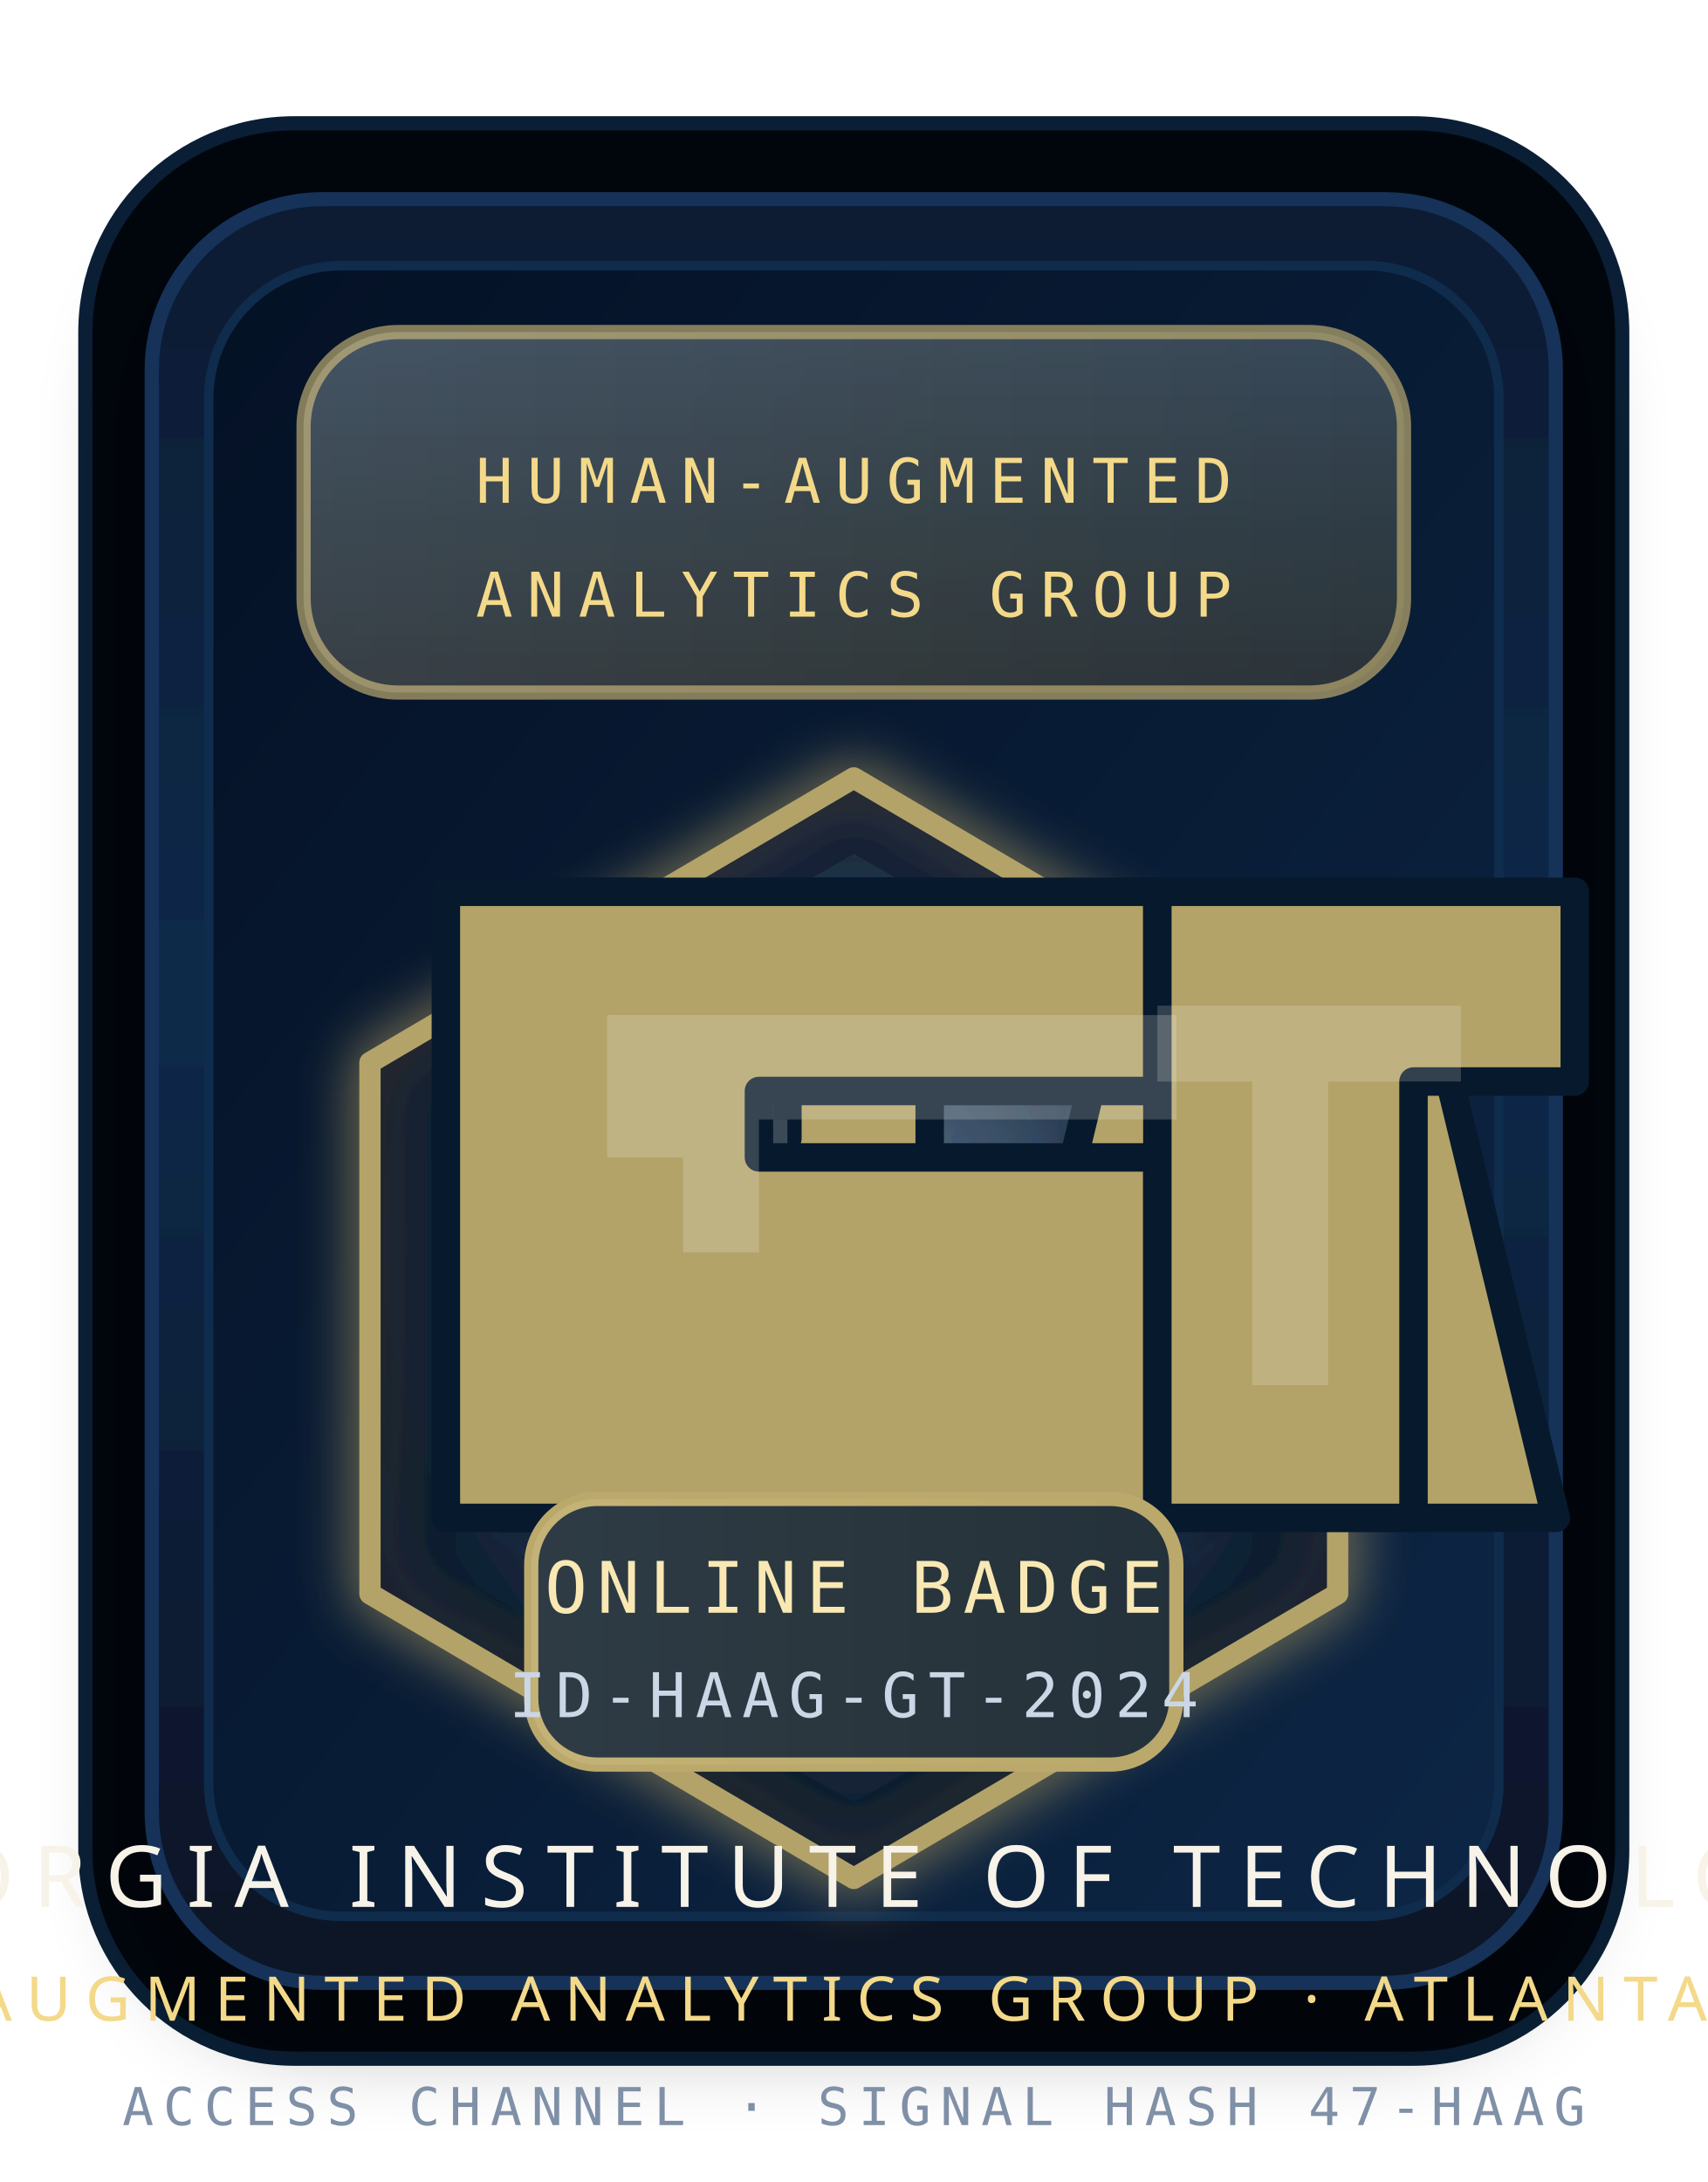
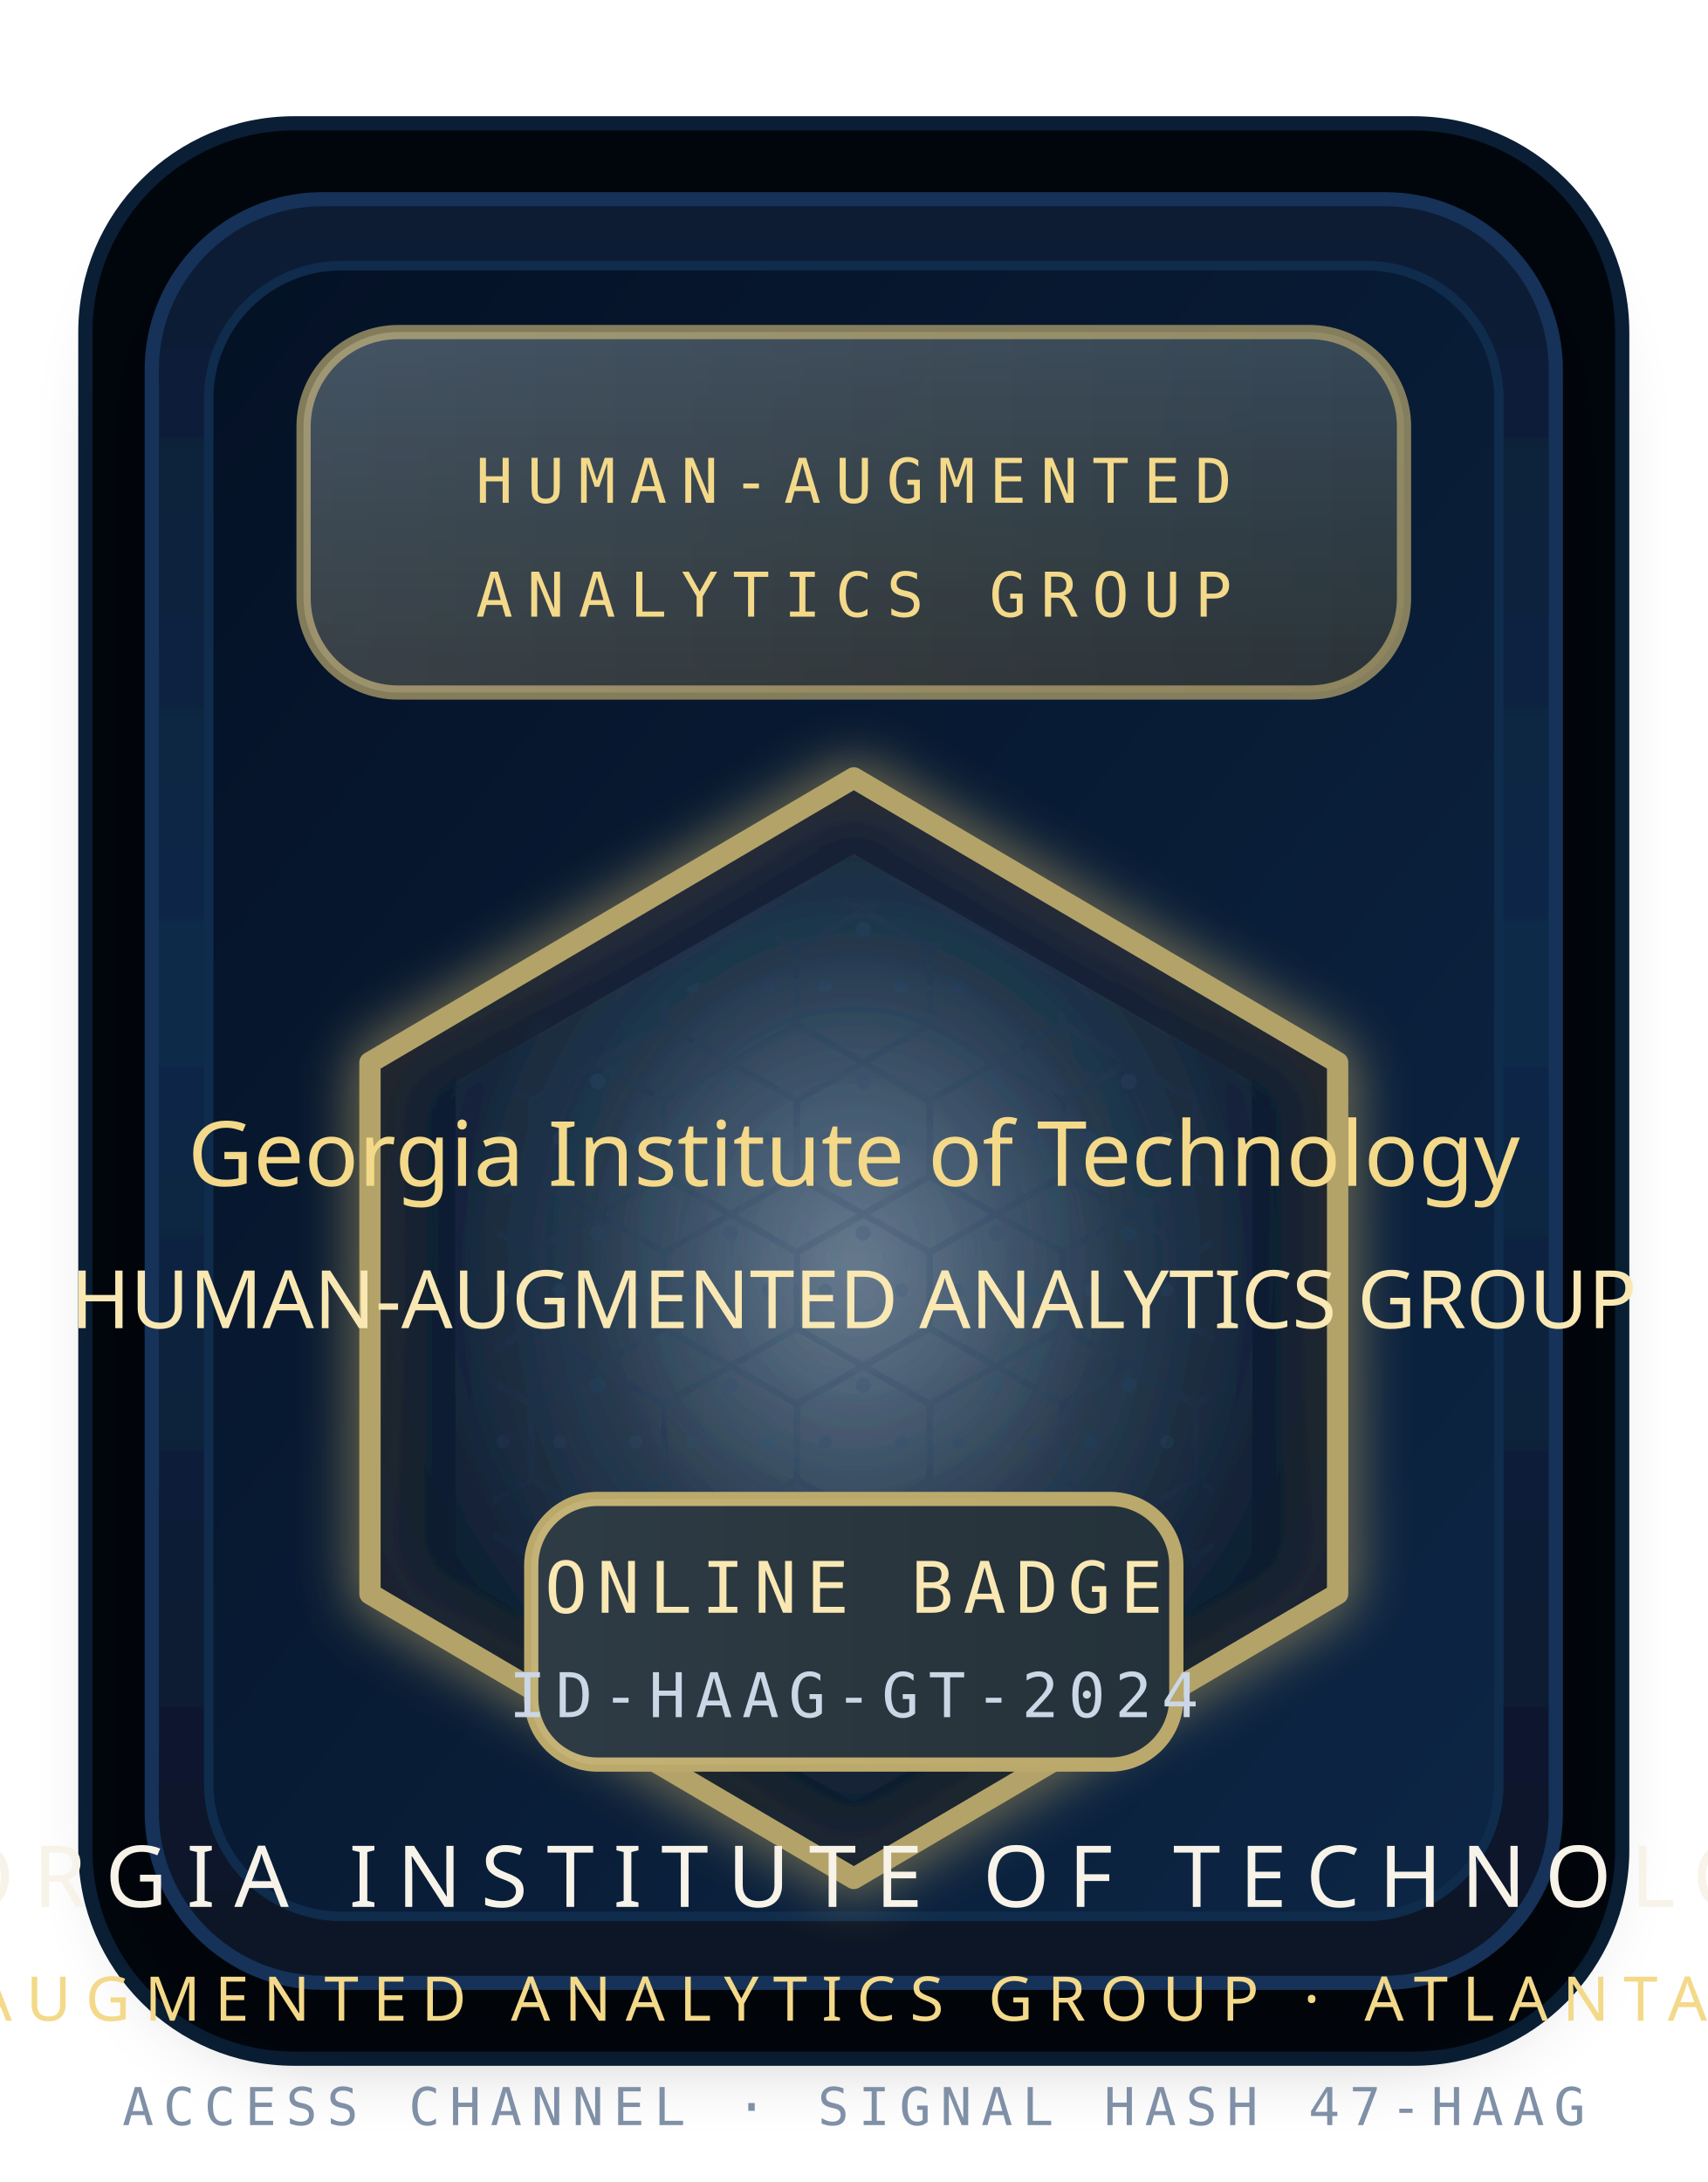
<svg xmlns="http://www.w3.org/2000/svg" width="360" height="460" viewBox="0 0 360 460" role="img" aria-labelledby="title desc">
  <defs>
    <linearGradient id="panelDepth" x1="0%" y1="0%" x2="100%" y2="100%">
      <stop offset="0%" stop-color="#041125" />
      <stop offset="100%" stop-color="#0d2645" />
    </linearGradient>
    <linearGradient id="perimeterGlow" x1="0%" y1="0%" x2="0%" y2="100%">
      <stop offset="0%" stop-color="#0b1b32" />
      <stop offset="45%" stop-color="#0f2a4a" />
      <stop offset="100%" stop-color="#071325" />
    </linearGradient>
    <linearGradient id="goldBand" x1="0%" y1="0%" x2="100%" y2="0%">
      <stop offset="0%" stop-color="#f9e8b3" />
      <stop offset="55%" stop-color="#d9c27a" />
      <stop offset="100%" stop-color="#b3a369" />
    </linearGradient>
    <linearGradient id="headerSheen" x1="0%" y1="0%" x2="0%" y2="100%">
      <stop offset="0%" stop-color="#1a3458" stop-opacity="0.85" />
      <stop offset="60%" stop-color="#0d213a" stop-opacity="0.85" />
      <stop offset="100%" stop-color="#08152a" stop-opacity="0.9" />
    </linearGradient>
    <radialGradient id="aperture" cx="50%" cy="42%" r="60%">
      <stop offset="0%" stop-color="#103253" stop-opacity="0.55" />
      <stop offset="45%" stop-color="#0b2138" stop-opacity="0.85" />
      <stop offset="100%" stop-color="#09182b" stop-opacity="0.95" />
    </radialGradient>
    <radialGradient id="pulse" cx="50%" cy="45%" r="62%">
      <stop offset="0%" stop-color="#ffffff" stop-opacity="0.28" />
      <stop offset="55%" stop-color="#ffffff" stop-opacity="0.1" />
      <stop offset="100%" stop-color="#ffffff" stop-opacity="0" />
    </radialGradient>
    <pattern id="hexCircuit" width="28" height="32" patternUnits="userSpaceOnUse">
      <path d="M14 0 L28 8 L28 24 L14 32 L0 24 L0 8 Z" fill="none" stroke="#1c3b5f" stroke-width="1.4" opacity="0.4" />
      <circle cx="14" cy="4" r="1.6" fill="#285178" opacity="0.55" />
      <circle cx="6" cy="16" r="1.4" fill="#285178" opacity="0.55" />
      <circle cx="22" cy="16" r="1.4" fill="#285178" opacity="0.55" />
    </pattern>
    <filter id="dropShadow" x="-20%" y="-20%" width="140%" height="140%">
      <feDropShadow dx="0" dy="8" stdDeviation="10" flood-color="#000000" flood-opacity="0.45" />
    </filter>
    <filter id="innerGlow" x="-30%" y="-30%" width="160%" height="160%">
      <feGaussianBlur stdDeviation="6" result="blur" />
      <feMerge>
        <feMergeNode in="blur" />
        <feMergeNode in="SourceGraphic" />
      </feMerge>
    </filter>
    <style>
      .sans { font-family: 'Montserrat', 'Segoe UI', sans-serif; }
      .mono { font-family: 'Fira Code', 'Source Code Pro', monospace; letter-spacing: 3px; }
      .mono.tight { letter-spacing: 2px; }
    </style>
  </defs>
  <rect x="18" y="26" width="324" height="408" rx="44" fill="#01060d" stroke="#0a1f36" stroke-width="3" />
  <rect x="32" y="42" width="296" height="376" rx="36" fill="url(#perimeterGlow)" stroke="#123258" stroke-width="3" filter="url(#dropShadow)" />
  <rect x="44" y="56" width="272" height="348" rx="28" fill="url(#panelDepth)" stroke="#0f2c4d" stroke-width="2" />
  <g>
    <rect x="64" y="70" width="232" height="76" rx="20" fill="url(#headerSheen)" stroke="#b9a96f" stroke-opacity="0.7" stroke-width="3" />
    <rect x="64" y="70" width="232" height="76" rx="20" fill="url(#goldBand)" opacity="0.2" />
    <text class="mono" x="180" y="106" font-size="13" fill="#f3d989" text-anchor="middle">HUMAN-AUGMENTED</text>
    <text class="mono" x="180" y="130" font-size="13" fill="#f3d989" text-anchor="middle">ANALYTICS GROUP</text>
  </g>
  <g filter="url(#innerGlow)">
    <path d="M180 164 L282 224 V336 L180 396 L78 336 V224 Z" fill="url(#aperture)" stroke="#b3a369" stroke-width="4.5" stroke-linejoin="round" />
    <path d="M180 180 L264 228 V332 L180 380 L96 332 V228 Z" fill="url(#pulse)" />
    <path d="M180 188 L256 232 V328 L180 372 L104 328 V232 Z" fill="url(#hexCircuit)" opacity="0.35" />
  </g>
-   <g transform="translate(180 254)">
-     <path d="M -74 -66 H -44 V -14 H -14 V -66 H 16 V 66 H -14 V 12 H -44 V 66 H -74 Z" fill="#b3a369" stroke="#07192c" stroke-width="6" stroke-linejoin="round" />
-     <path d="M 28 66 L 60 -66 H 116 L 148 66 H 118 L 110 32 H 66 L 58 66 Z" fill="#b3a369" stroke="#07192c" stroke-width="6" stroke-linejoin="round" />
-     <path d="M -44 -18 H -14 V 14 H -44 Z" fill="#f7f4eb" opacity="0.22" />
-     <path d="M 70 8 H 104 L 98 -18 H 76 Z" fill="#f7f4eb" opacity="0.18" />
-     <path d="M 28 66 L 44 0 L 76 0 L 90 66 Z" fill="#102640" opacity="0.28" />
-     <path d="M -86 -66 H 64 V -24 H -20 V -10 H 64 V 66 H -86 Z" fill="#b3a369" stroke="#07192c" stroke-width="6" stroke-linejoin="round" />
-     <path d="M 64 -66 H 152 V -26 H 118 V 66 H 64 Z" fill="#b3a369" stroke="#07192c" stroke-width="6" stroke-linejoin="round" />
-     <path d="M -52 -40 H 68 V -18 H -20 V 10 H -36 V -10 H -52 Z" fill="#f7f4eb" opacity="0.2" />
-     <path d="M 64 -42 H 128 V -26 H 100 V 38 H 84 V -26 H 64 Z" fill="#f7f4eb" opacity="0.18" />
+   <g aria-label="Georgia Tech Human-Augmented Analytics Group" class="sans" fill="#f3d989" text-anchor="middle">
+     <text x="180" y="250" font-size="19" textLength="216" lengthAdjust="spacing">Georgia Institute of Technology</text>
+     <text x="180" y="280" font-size="17" fill="#f9e8b3" textLength="216" lengthAdjust="spacing">HUMAN-AUGMENTED ANALYTICS GROUP</text>
  </g>
  <g>
    <rect x="112" y="316" width="136" height="56" rx="14" fill="#0a1d33" stroke="#bba96c" stroke-width="3" />
    <rect x="112" y="316" width="136" height="56" rx="14" fill="url(#goldBand)" opacity="0.15" />
    <text class="mono tight" x="180" y="340" font-size="15" text-anchor="middle" fill="#f9e8b3">ONLINE BADGE</text>
    <text class="mono tight" x="180" y="362" font-size="13" text-anchor="middle" fill="#cbd7e6">ID-HAAG-GT-2024</text>
  </g>
  <g>
    <text class="sans" x="50%" y="402" font-size="18" fill="#f7f3e9" text-anchor="middle" letter-spacing="4">GEORGIA INSTITUTE OF TECHNOLOGY</text>
    <text class="sans" x="50%" y="426" font-size="13" fill="#f3d989" text-anchor="middle" letter-spacing="3">HUMAN-AUGMENTED ANALYTICS GROUP · ATLANTA CAMPUS</text>
    <text class="mono tight" x="50%" y="448" font-size="11" fill="#7f90a7" text-anchor="middle">ACCESS CHANNEL · SIGNAL HASH 47-HAAG</text>
  </g>
</svg>
